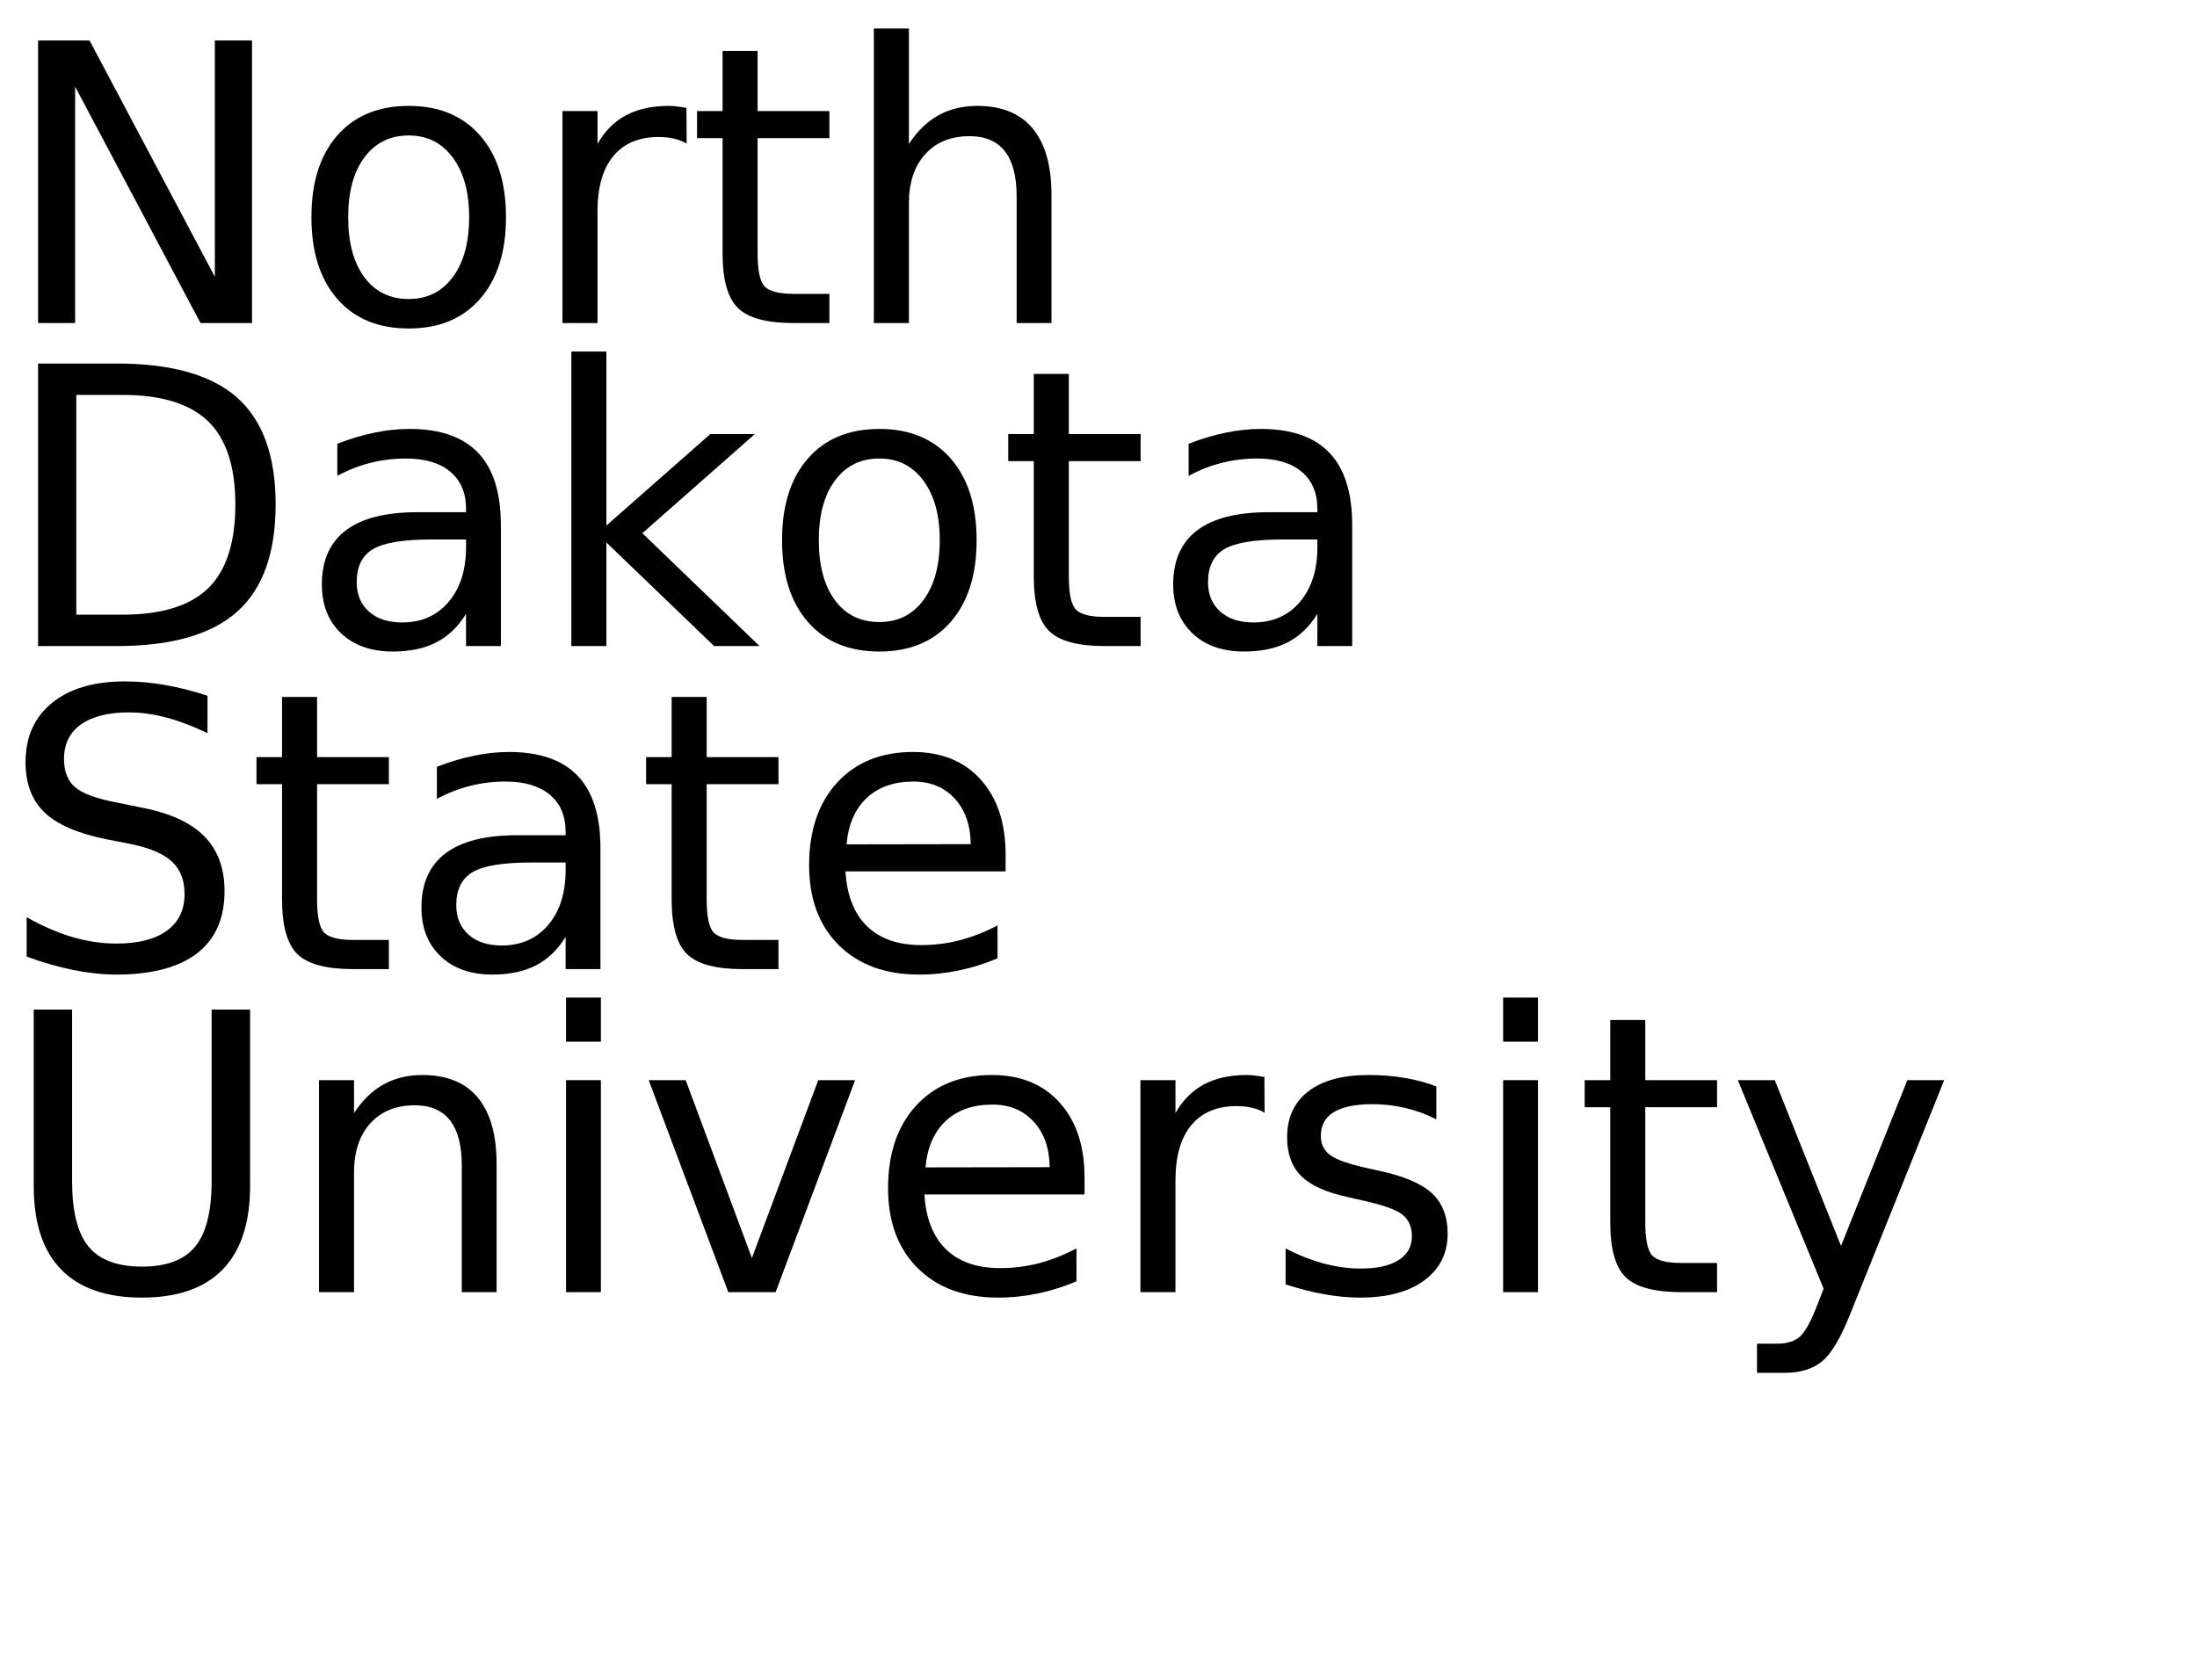
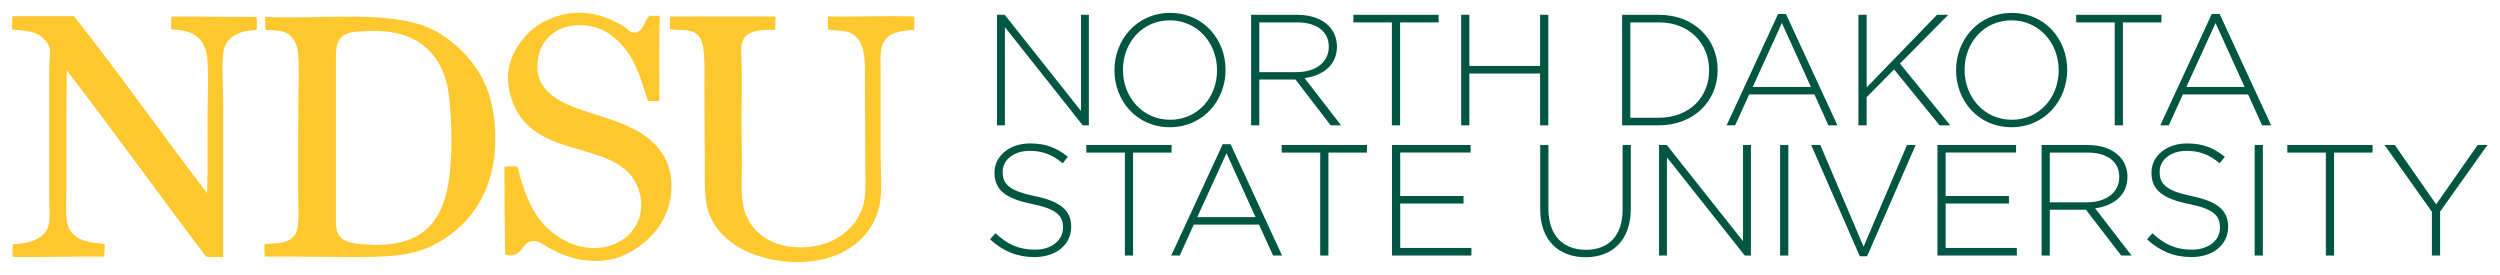
- <svg xmlns="http://www.w3.org/2000/svg" xmlns:xlink="http://www.w3.org/1999/xlink" width="340" height="260" viewBox="0 0 340 260">
-   <defs>
-     <g>
-       <g id="glyph-0-0">
-         <path d="M 5.891 -43.734 L 13.859 -43.734 L 33.25 -7.156 L 33.25 -43.734 L 39 -43.734 L 39 0 L 31.031 0 L 11.625 -36.594 L 11.625 0 L 5.891 0 Z M 5.891 -43.734 " />
-       </g>
-       <g id="glyph-0-1">
-         <path d="M 18.375 -29.031 C 15.477 -29.031 13.191 -27.898 11.516 -25.641 C 9.836 -23.391 9 -20.301 9 -16.375 C 9 -12.445 9.832 -9.352 11.5 -7.094 C 13.164 -4.844 15.457 -3.719 18.375 -3.719 C 21.238 -3.719 23.508 -4.848 25.188 -7.109 C 26.875 -9.379 27.719 -12.469 27.719 -16.375 C 27.719 -20.258 26.875 -23.336 25.188 -25.609 C 23.508 -27.891 21.238 -29.031 18.375 -29.031 Z M 18.375 -33.609 C 23.062 -33.609 26.738 -32.082 29.406 -29.031 C 32.082 -25.988 33.422 -21.77 33.422 -16.375 C 33.422 -11.008 32.082 -6.797 29.406 -3.734 C 26.738 -0.68 23.062 0.844 18.375 0.844 C 13.664 0.844 9.977 -0.68 7.312 -3.734 C 4.645 -6.797 3.312 -11.008 3.312 -16.375 C 3.312 -21.77 4.645 -25.988 7.312 -29.031 C 9.977 -32.082 13.664 -33.609 18.375 -33.609 Z M 18.375 -33.609 " />
-       </g>
-       <g id="glyph-0-2">
-         <path d="M 24.672 -27.781 C 24.066 -28.125 23.406 -28.379 22.688 -28.547 C 21.977 -28.711 21.191 -28.797 20.328 -28.797 C 17.285 -28.797 14.945 -27.805 13.312 -25.828 C 11.688 -23.848 10.875 -21 10.875 -17.281 L 10.875 0 L 5.453 0 L 5.453 -32.812 L 10.875 -32.812 L 10.875 -27.719 C 12 -29.707 13.469 -31.188 15.281 -32.156 C 17.102 -33.125 19.316 -33.609 21.922 -33.609 C 22.285 -33.609 22.691 -33.582 23.141 -33.531 C 23.586 -33.477 24.086 -33.406 24.641 -33.312 Z M 24.672 -27.781 " />
-       </g>
-       <g id="glyph-0-3">
-         <path d="M 10.984 -42.125 L 10.984 -32.812 L 22.094 -32.812 L 22.094 -28.625 L 10.984 -28.625 L 10.984 -10.812 C 10.984 -8.133 11.348 -6.414 12.078 -5.656 C 12.816 -4.895 14.305 -4.516 16.547 -4.516 L 22.094 -4.516 L 22.094 0 L 16.547 0 C 12.391 0 9.52 -0.773 7.938 -2.328 C 6.352 -3.879 5.562 -6.707 5.562 -10.812 L 5.562 -28.625 L 1.609 -28.625 L 1.609 -32.812 L 5.562 -32.812 L 5.562 -42.125 Z M 10.984 -42.125 " />
-       </g>
-       <g id="glyph-0-4">
-         <path d="M 32.938 -19.812 L 32.938 0 L 27.547 0 L 27.547 -19.625 C 27.547 -22.727 26.938 -25.051 25.719 -26.594 C 24.508 -28.145 22.695 -28.922 20.281 -28.922 C 17.363 -28.922 15.066 -27.988 13.391 -26.125 C 11.711 -24.27 10.875 -21.742 10.875 -18.547 L 10.875 0 L 5.453 0 L 5.453 -45.594 L 10.875 -45.594 L 10.875 -27.719 C 12.156 -29.688 13.672 -31.16 15.422 -32.141 C 17.172 -33.117 19.188 -33.609 21.469 -33.609 C 25.238 -33.609 28.094 -32.441 30.031 -30.109 C 31.969 -27.773 32.938 -24.344 32.938 -19.812 Z M 32.938 -19.812 " />
-       </g>
-       <g id="glyph-0-5">
-         <path d="M 11.812 -38.875 L 11.812 -4.859 L 18.953 -4.859 C 24.992 -4.859 29.414 -6.223 32.219 -8.953 C 35.02 -11.691 36.422 -16.016 36.422 -21.922 C 36.422 -27.773 35.02 -32.062 32.219 -34.781 C 29.414 -37.508 24.992 -38.875 18.953 -38.875 Z M 5.891 -43.734 L 18.047 -43.734 C 26.523 -43.734 32.742 -41.973 36.703 -38.453 C 40.672 -34.93 42.656 -29.422 42.656 -21.922 C 42.656 -14.379 40.66 -8.836 36.672 -5.297 C 32.691 -1.766 26.484 0 18.047 0 L 5.891 0 Z M 5.891 -43.734 " />
-       </g>
-       <g id="glyph-0-6">
-         <path d="M 20.562 -16.5 C 16.207 -16.5 13.191 -16 11.516 -15 C 9.836 -14 9 -12.301 9 -9.906 C 9 -7.988 9.629 -6.469 10.891 -5.344 C 12.148 -4.219 13.863 -3.656 16.031 -3.656 C 19.02 -3.656 21.414 -4.711 23.219 -6.828 C 25.02 -8.953 25.922 -11.773 25.922 -15.297 L 25.922 -16.5 Z M 31.312 -18.719 L 31.312 0 L 25.922 0 L 25.922 -4.984 C 24.691 -2.992 23.16 -1.523 21.328 -0.578 C 19.492 0.367 17.25 0.844 14.594 0.844 C 11.227 0.844 8.555 -0.098 6.578 -1.984 C 4.598 -3.867 3.609 -6.391 3.609 -9.547 C 3.609 -13.242 4.844 -16.031 7.312 -17.906 C 9.781 -19.781 13.469 -20.719 18.375 -20.719 L 25.922 -20.719 L 25.922 -21.234 C 25.922 -23.723 25.102 -25.645 23.469 -27 C 21.844 -28.352 19.555 -29.031 16.609 -29.031 C 14.734 -29.031 12.906 -28.805 11.125 -28.359 C 9.352 -27.91 7.645 -27.238 6 -26.344 L 6 -31.312 C 7.977 -32.082 9.895 -32.656 11.75 -33.031 C 13.602 -33.414 15.41 -33.609 17.172 -33.609 C 21.91 -33.609 25.453 -32.375 27.797 -29.906 C 30.141 -27.445 31.312 -23.719 31.312 -18.719 Z M 31.312 -18.719 " />
-       </g>
-       <g id="glyph-0-7">
-         <path d="M 5.453 -45.594 L 10.875 -45.594 L 10.875 -18.656 L 26.953 -32.812 L 33.844 -32.812 L 16.438 -17.469 L 34.578 0 L 27.547 0 L 10.875 -16.031 L 10.875 0 L 5.453 0 Z M 5.453 -45.594 " />
-       </g>
-       <g id="glyph-0-8">
-         <path d="M 32.109 -42.312 L 32.109 -36.531 C 29.859 -37.602 27.738 -38.406 25.75 -38.938 C 23.758 -39.469 21.836 -39.734 19.984 -39.734 C 16.754 -39.734 14.266 -39.109 12.516 -37.859 C 10.773 -36.609 9.906 -34.828 9.906 -32.516 C 9.906 -30.586 10.484 -29.129 11.641 -28.141 C 12.805 -27.148 15.008 -26.352 18.25 -25.75 L 21.828 -25.016 C 26.242 -24.18 29.5 -22.703 31.594 -20.578 C 33.695 -18.461 34.75 -15.629 34.75 -12.078 C 34.75 -7.836 33.328 -4.625 30.484 -2.438 C 27.641 -0.25 23.473 0.844 17.984 0.844 C 15.922 0.844 13.719 0.609 11.375 0.141 C 9.039 -0.328 6.625 -1.02 4.125 -1.938 L 4.125 -8.031 C 6.531 -6.676 8.883 -5.656 11.188 -4.969 C 13.5 -4.289 15.766 -3.953 17.984 -3.953 C 21.367 -3.953 23.977 -4.613 25.812 -5.938 C 27.645 -7.27 28.562 -9.164 28.562 -11.625 C 28.562 -13.781 27.898 -15.461 26.578 -16.672 C 25.266 -17.879 23.102 -18.785 20.094 -19.391 L 16.5 -20.094 C 12.082 -20.977 8.883 -22.359 6.906 -24.234 C 4.938 -26.109 3.953 -28.711 3.953 -32.047 C 3.953 -35.922 5.312 -38.969 8.031 -41.188 C 10.758 -43.414 14.52 -44.531 19.312 -44.531 C 21.363 -44.531 23.453 -44.344 25.578 -43.969 C 27.703 -43.602 29.879 -43.051 32.109 -42.312 Z M 32.109 -42.312 " />
-       </g>
-       <g id="glyph-0-9">
-         <path d="M 33.719 -17.75 L 33.719 -15.125 L 8.938 -15.125 C 9.164 -11.406 10.281 -8.57 12.281 -6.625 C 14.289 -4.688 17.082 -3.719 20.656 -3.719 C 22.727 -3.719 24.734 -3.973 26.672 -4.484 C 28.617 -4.992 30.551 -5.754 32.469 -6.766 L 32.469 -1.672 C 30.531 -0.848 28.547 -0.223 26.516 0.203 C 24.484 0.629 22.422 0.844 20.328 0.844 C 15.098 0.844 10.953 -0.676 7.891 -3.719 C 4.836 -6.77 3.312 -10.891 3.312 -16.078 C 3.312 -21.453 4.758 -25.719 7.656 -28.875 C 10.562 -32.031 14.473 -33.609 19.391 -33.609 C 23.805 -33.609 27.297 -32.188 29.859 -29.344 C 32.43 -26.5 33.719 -22.633 33.719 -17.75 Z M 28.328 -19.344 C 28.285 -22.289 27.457 -24.641 25.844 -26.391 C 24.238 -28.148 22.109 -29.031 19.453 -29.031 C 16.441 -29.031 14.031 -28.18 12.219 -26.484 C 10.414 -24.785 9.379 -22.395 9.109 -19.312 Z M 28.328 -19.344 " />
-       </g>
-       <g id="glyph-0-10">
-         <path d="M 5.219 -43.734 L 11.156 -43.734 L 11.156 -17.172 C 11.156 -12.484 12.004 -9.109 13.703 -7.047 C 15.41 -4.984 18.164 -3.953 21.969 -3.953 C 25.758 -3.953 28.504 -4.984 30.203 -7.047 C 31.898 -9.109 32.75 -12.484 32.75 -17.172 L 32.75 -43.734 L 38.703 -43.734 L 38.703 -16.438 C 38.703 -10.727 37.289 -6.422 34.469 -3.516 C 31.645 -0.609 27.477 0.844 21.969 0.844 C 16.445 0.844 12.273 -0.609 9.453 -3.516 C 6.629 -6.422 5.219 -10.727 5.219 -16.438 Z M 5.219 -43.734 " />
-       </g>
-       <g id="glyph-0-11">
-         <path d="M 32.938 -19.812 L 32.938 0 L 27.547 0 L 27.547 -19.625 C 27.547 -22.727 26.938 -25.051 25.719 -26.594 C 24.508 -28.145 22.695 -28.922 20.281 -28.922 C 17.363 -28.922 15.066 -27.988 13.391 -26.125 C 11.711 -24.27 10.875 -21.742 10.875 -18.547 L 10.875 0 L 5.453 0 L 5.453 -32.812 L 10.875 -32.812 L 10.875 -27.719 C 12.156 -29.688 13.672 -31.16 15.422 -32.141 C 17.172 -33.117 19.188 -33.609 21.469 -33.609 C 25.238 -33.609 28.094 -32.441 30.031 -30.109 C 31.969 -27.773 32.938 -24.344 32.938 -19.812 Z M 32.938 -19.812 " />
-       </g>
-       <g id="glyph-0-12">
-         <path d="M 5.656 -32.812 L 11.047 -32.812 L 11.047 0 L 5.656 0 Z M 5.656 -45.594 L 11.047 -45.594 L 11.047 -38.766 L 5.656 -38.766 Z M 5.656 -45.594 " />
-       </g>
-       <g id="glyph-0-13">
-         <path d="M 1.781 -32.812 L 7.5 -32.812 L 17.75 -5.281 L 28.016 -32.812 L 33.719 -32.812 L 21.422 0 L 14.094 0 Z M 1.781 -32.812 " />
-       </g>
-       <g id="glyph-0-14">
-         <path d="M 26.578 -31.844 L 26.578 -26.75 C 25.047 -27.531 23.457 -28.113 21.812 -28.5 C 20.176 -28.895 18.484 -29.094 16.734 -29.094 C 14.055 -29.094 12.047 -28.68 10.703 -27.859 C 9.367 -27.035 8.703 -25.805 8.703 -24.172 C 8.703 -22.922 9.18 -21.938 10.141 -21.219 C 11.098 -20.508 13.02 -19.832 15.906 -19.188 L 17.75 -18.781 C 21.582 -17.957 24.301 -16.797 25.906 -15.297 C 27.52 -13.805 28.328 -11.723 28.328 -9.047 C 28.328 -6.004 27.117 -3.594 24.703 -1.812 C 22.297 -0.039 18.984 0.844 14.766 0.844 C 13.004 0.844 11.172 0.672 9.266 0.328 C 7.367 -0.004 5.363 -0.516 3.25 -1.203 L 3.25 -6.766 C 5.238 -5.734 7.203 -4.957 9.141 -4.438 C 11.078 -3.914 12.992 -3.656 14.891 -3.656 C 17.422 -3.656 19.367 -4.086 20.734 -4.953 C 22.109 -5.828 22.797 -7.055 22.797 -8.641 C 22.797 -10.109 22.301 -11.234 21.312 -12.016 C 20.32 -12.797 18.16 -13.547 14.828 -14.266 L 12.953 -14.703 C 9.609 -15.41 7.191 -16.488 5.703 -17.938 C 4.223 -19.395 3.484 -21.395 3.484 -23.938 C 3.484 -27.02 4.578 -29.398 6.766 -31.078 C 8.953 -32.766 12.055 -33.609 16.078 -33.609 C 18.078 -33.609 19.953 -33.457 21.703 -33.156 C 23.461 -32.863 25.086 -32.426 26.578 -31.844 Z M 26.578 -31.844 " />
-       </g>
-       <g id="glyph-0-15">
-         <path d="M 19.312 3.047 C 17.781 6.953 16.289 9.5 14.844 10.688 C 13.406 11.883 11.473 12.484 9.047 12.484 L 4.75 12.484 L 4.75 7.969 L 7.906 7.969 C 9.395 7.969 10.547 7.613 11.359 6.906 C 12.18 6.207 13.094 4.551 14.094 1.938 L 15.062 -0.531 L 1.781 -32.812 L 7.5 -32.812 L 17.75 -7.156 L 28.016 -32.812 L 33.719 -32.812 Z M 19.312 3.047 " />
-       </g>
+ <svg xmlns="http://www.w3.org/2000/svg" height="21.754" viewBox="0 0 198.01 21.754" width="198.01">
+   <g transform="matrix(1.25 0 0 -1.25 -98.08 31.632)">
+     <g transform="translate(.19901)">
+       <path d="m45.4 1.008c-1.098 0.038-2.26 0.476-3.027 0.969-0.949 0.612-1.872 1.815-2.211 2.967-0.394 1.336-0.053 2.681 0.395 3.603 0.476 0.986 1.231 1.708 2.148 2.211 2.771 1.522 6.688 1.233 7.66 4.359 0.786 2.526-1.167 4.725-3.936 4.512-0.929-0.071-1.718-0.423-2.272-0.758-1.956-1.186-2.791-3.125-3.422-5.691-0.334 0.018-0.744-0.039-1.029 0.029-0.001 2.342 0.013 4.672 0.062 6.965 1.419 0.327 1.231-1.051 2.209-1.092 0.435-0.016 0.793 0.287 1.09 0.455 1.024 0.579 2.01 1.032 3.512 1.121 0.998 0.059 1.859-0.116 2.543-0.424 1.926-0.866 3.802-2.725 3.815-5.451 0.008-1.907-0.866-3.141-2.149-4.056-1.192-0.851-2.776-1.306-4.359-1.815-1.602-0.514-3.093-1.063-3.815-2.363-0.119-0.214-0.251-0.615-0.273-0.816-0.239-2.198 1.173-3.597 2.938-3.725 1.935-0.138 3.116 0.773 3.996 1.877 0.894 1.122 1.331 2.627 1.785 4.117h0.91c0.018-2.001-0.024-4.518 0.027-6.752h-0.785c-0.441 0.336-0.501 1.294-1.151 1.334-0.423 0.026-0.665-0.357-0.939-0.516-0.989-0.571-2.186-1.114-3.723-1.061zm-44.627 0.273c-0.038 0.013-0.063 0.038-0.062 0.09 0.039 0.299-0.017 0.556 0 0.971 0.746 0.069 1.643 0.089 2.213 0.484 0.264 0.182 0.696 0.642 0.756 0.967 0.082 0.44-0.031 1.098-0.031 1.695v10.355c0 0.598 0.072 1.202 0 1.756-0.176 1.339-1.558 1.683-2.906 1.756 0.019 0.325-0.037 0.725 0.031 1 2.493 0.021 4.709-0.051 7.205-0.031 0.088-0.265 0.055-0.651 0.061-0.998-1.259-0.113-2.246-0.264-2.754-1.121-0.45-0.759-0.273-2.174-0.273-3.451 0-3.007-0.018-6.615 0.031-9.174 3.731 4.856 7.329 9.847 11.02 14.744 0.398 0.068 0.916 0.012 1.363 0.031v-12.08c0-1.393-0.121-2.795 0-4.027 0.131-1.345 1.276-1.832 2.662-1.877-0.018-0.333 0.039-0.746-0.029-1.029-2.263 0.012-4.446-0.052-6.721-0.029-0.068 0.285-0.013 0.694-0.031 1.029 1.816-0.011 2.776 0.777 2.877 2.451 0.094 1.561 0 3.435 0 5.268 0 1.859 0.024 3.694-0.031 5.238-3.549-4.635-6.923-9.445-10.536-14.017-1.521 0.006-3.289-0.002-4.844 0zm68.059 0.01c-1.164 0.014-2.358 0.031-3.512 0.014v1.031c0.731 0.116 1.354 0.044 1.848 0.301 1.195 0.621 1.09 2.298 1.09 3.996 0 2.048 0.031 4.316 0.031 6.568 0 1.133 0.093 2.279-0.213 3.213-0.534 1.629-1.997 2.777-3.814 3.086-2.922 0.494-5.331-0.928-5.693-3.481-0.146-1.035-0.042-2.094-0.061-3.24-0.016-0.99-0.024-2.128-0.029-3.24-0.007-1.363 0.061-3.257 0-4.844-0.018-0.483-0.07-1.075 0.09-1.453 0.349-0.821 1.33-0.903 2.574-0.877 0.031-0.407 0.025-0.584 0.031-1.06h-8.357c-0.007 0.391-0.005 0.605 0 1 0.618 0.121 1.206-0 1.727 0.182 0.934 0.325 0.942 1.309 0.998 2.512 0.028 0.601 0 1.18 0 1.727 0 2.386 0.031 4.504 0.031 6.812 0 1.159-0.014 2.287 0.273 3.178 0.668 2.076 2.68 3.343 4.936 3.814 4.243 0.889 7.826-0.871 8.596-4.115 0.283-1.192 0.121-2.822 0.121-4.269 0.001-2.178 0-4.372 0-6.57 0-0.709-0.059-1.519 0.152-2.061 0.345-0.884 1.302-1.093 2.514-1.148-0.013-0.357 0.018-0.793 0-1.06-1.032-0.037-2.168-0.027-3.332-0.014zm-40.996 0.029c-2.267-0.021-4.708 0.117-7.019 0.021-0.042 0.007-0.034 0.065-0.061 0.09 0.007 0.316-0.023 0.67 0.029 0.939 0.328 0.023 1.038 0.019 1.453 0.152 0.657 0.211 1.05 0.89 1.121 1.695 0.104 1.192 0.04 2.364 0.029 3.51-0.019 2.112-0.029 4.8-0.029 7.086 0 1.193 0.136 2.743-0.121 3.512-0.316 0.944-1.395 0.939-2.514 1-0.049 0.266-0.049 0.733 0 0.998 2.301-0.016 4.527 0.031 6.844 0.031 2.393 0 4.474-0.012 6.176-0.787 3.078-1.402 5.236-4.253 5.236-8.598 0-2.251-0.498-4.052-1.453-5.482-0.911-1.362-2.21-2.553-3.723-3.238-1.61-0.729-3.702-0.909-5.969-0.93zm1.062 1.143c2.85-0.136 4.613 0.855 5.602 2.543 0.511 0.871 0.763 1.854 0.879 3.209 0.202 2.357 0.222 5.488-0.395 7.508-0.311 1.016-0.799 1.875-1.543 2.512-1.113 0.953-2.882 1.293-4.904 1.121-0.879-0.074-1.717-0.198-2.029-0.879-0.19-0.414-0.152-1.114-0.152-1.785v-11.625c0-0.632-0.016-1.346 0.182-1.758 0.411-0.85 1.288-0.794 2.361-0.846z" fill-rule="evenodd" transform="matrix(.8 0 0 -.8 78.464 25.305)" fill="#FFC82E" />
+       <path d="m92.432 1.022c-2.651 0-4.412 2.139-4.412 4.527v0.023c0 2.389 1.736 4.502 4.387 4.502s4.414-2.138 4.414-4.525c0.013-0.013 0.013-0.012 0-0.025 0-2.388-1.738-4.502-4.389-4.502zm66.662 0c-2.65 0-4.414 2.139-4.414 4.527v0.023c0 2.389 1.739 4.502 4.389 4.502 2.651 0 4.414-2.138 4.414-4.525 0.013-0.013 0.013-0.012 0-0.025 0-2.388-1.738-4.502-4.389-4.502zm-18.512 0.088-4.076 8.815h0.676l1.113-2.451h5.164l1.111 2.451h0.713l-4.076-8.815h-0.625zm34.35 0-4.076 8.815h0.674l1.115-2.451h5.162l1.113 2.451h0.713l-4.076-8.815h-0.625zm-96.213 0.062v8.752h0.625v-7.775l6.164 7.775h0.486v-8.752h-0.625v7.615l-6.037-7.615h-0.613zm20.125 0v8.752h0.65v-3.627h2.863l2.787 3.627h0.826l-2.889-3.738c1.475-0.201 2.562-1.038 2.562-2.5v-0.025c0-0.625-0.25-1.212-0.662-1.625-0.526-0.526-1.387-0.863-2.463-0.863h-3.676zm8.1 0v0.6h3.049v8.152h0.652v-8.152h3.051v-0.6h-6.752zm8.537 0v8.752h0.65v-4.102h5.602v4.102h0.65v-8.752h-0.65v4.051h-5.602v-4.051h-0.65zm12.75 0v8.752h2.914c2.751 0 4.65-1.912 4.65-4.375v-0.025c0-2.462-1.899-4.352-4.65-4.352h-2.914zm18.715 0v8.752h0.65v-2.225l2.174-2.201 3.602 4.426h0.85l-3.988-4.889 3.826-3.863h-0.889l-5.574 5.752v-5.752h-0.65zm17.248 0v0.6h3.051v8.152h0.65v-8.152h3.051v-0.6h-6.752zm-71.787 0.438c2.163 0 3.738 1.776 3.738 3.939v0.023c0 2.163-1.55 3.914-3.713 3.914s-3.738-1.774-3.738-3.938v-0.025c0-2.163 1.55-3.914 3.713-3.914zm66.662 0c2.163 0 3.738 1.776 3.738 3.939v0.023c0 2.163-1.55 3.914-3.713 3.914-2.163 0-3.738-1.774-3.738-3.938v-0.025c0-2.163 1.55-3.914 3.713-3.914zm-59.574 0.162h2.988c1.587 0 2.512 0.738 2.512 1.914v0.025c0 1.262-1.086 2-2.549 2h-2.951v-3.939zm29.387 0h2.264c2.439 0 3.975 1.702 3.975 3.777v0.023c0 2.089-1.536 3.752-3.975 3.752h-2.264v-7.553zm12.002 0.051 2.301 5.064h-4.613l2.312-5.064zm34.348 0 2.301 5.064h-4.613l2.312-5.064zm-93.9 9.537c-1.626 0-2.814 1.001-2.814 2.301v0.025c0 1.325 0.851 2.038 2.951 2.463 1.988 0.401 2.475 0.938 2.475 1.863v0.025c0 0.999-0.9 1.736-2.213 1.736-1.288 0-2.174-0.413-3.137-1.301l-0.426 0.488c1.05 0.938 2.125 1.4 3.525 1.4 1.688 0 2.9-0.974 2.9-2.387v-0.027c0-1.275-0.85-2-2.875-2.412-2.076-0.426-2.551-0.987-2.551-1.912v-0.025c0-0.913 0.851-1.65 2.139-1.65 0.963 0 1.788 0.275 2.613 0.988l0.412-0.514c-0.888-0.713-1.725-1.062-3-1.062zm91.635 0c-1.626 0-2.812 1.001-2.812 2.301v0.025c0 1.325 0.849 2.038 2.949 2.463 1.988 0.401 2.477 0.938 2.477 1.863v0.025c0 0.999-0.9 1.736-2.213 1.736-1.288 0-2.176-0.413-3.139-1.301l-0.424 0.488c1.05 0.938 2.125 1.4 3.525 1.4 1.688 0 2.9-0.974 2.9-2.387v-0.027c0-1.275-0.849-2-2.875-2.412-2.075-0.426-2.551-0.987-2.551-1.912v-0.025c0-0.913 0.849-1.65 2.137-1.65 0.963 0 1.788 0.275 2.613 0.988l0.414-0.514c-0.887-0.713-1.726-1.062-3.002-1.062zm-76.373 0.062-4.076 8.815h0.676l1.111-2.451h5.164l1.113 2.451h0.713l-4.076-8.815h-0.625zm-10.801 0.062v0.6h3.053v8.152h0.648v-8.152h3.051v-0.6h-6.752zm15.473 0v0.6h3.051v8.152h0.65v-8.152h3.051v-0.6h-6.752zm8.738 0v8.752h6.289v-0.6h-5.639v-3.514h5.014v-0.6h-5.014v-3.439h5.576v-0.6h-6.227zm11.738 0v5.113c0 2.451 1.488 3.775 3.588 3.775 2.125 0 3.588-1.337 3.588-3.85v-5.039h-0.65v5.113c0 2.113-1.137 3.189-2.912 3.189-1.851 0-2.963-1.189-2.963-3.252v-5.051h-0.65zm9.412 0v8.752h0.625v-7.775l6.164 7.775h0.488v-8.752h-0.625v7.615l-6.039-7.615h-0.613zm9.588 0v8.752h0.65v-8.752h-0.65zm2.463 0 3.85 8.815h0.576l3.85-8.815h-0.688l-3.438 8.053-3.426-8.053h-0.725zm10 0v8.752h6.287v-0.6h-5.637v-3.514h5.012v-0.6h-5.012v-3.439h5.576v-0.6h-6.227zm8.25 0v8.752h0.65v-3.627h2.861l2.789 3.627h0.824l-2.887-3.738c1.475-0.201 2.562-1.038 2.562-2.5v-0.025c0-0.625-0.25-1.212-0.662-1.625-0.525-0.526-1.389-0.863-2.463-0.863h-3.676zm16.875 0v8.752h0.648v-8.752h-0.648zm2.586 0v0.6h3.051v8.152h0.65v-8.152h3.051v-0.6h-6.752zm7.699 0 3.752 5.289v3.463h0.65v-3.477l3.75-5.275h-0.775l-3.287 4.701-3.275-4.701h-0.814zm-26.51 0.6h2.986c1.588 0 2.514 0.738 2.514 1.914v0.025c0 1.262-1.088 2-2.551 2h-2.949v-3.939zm-65.211 0.051 2.301 5.064h-4.615l2.314-5.064z" transform="matrix(.8 0 0 -.8 78.464 25.305)" fill="#005643" />
    </g>
-   </defs>
-   <g fill="rgb(0%, 0%, 0%)" fill-opacity="1">
-     <use xlink:href="#glyph-0-0" x="0" y="50" />
-     <use xlink:href="#glyph-0-1" x="44.883" y="50" />
-     <use xlink:href="#glyph-0-2" x="81.592" y="50" />
-     <use xlink:href="#glyph-0-3" x="106.26" y="50" />
-     <use xlink:href="#glyph-0-4" x="129.785" y="50" />
-   </g>
-   <g fill="rgb(0%, 0%, 0%)" fill-opacity="1">
-     <use xlink:href="#glyph-0-5" x="0" y="100" />
-     <use xlink:href="#glyph-0-6" x="46.201" y="100" />
-     <use xlink:href="#glyph-0-7" x="82.969" y="100" />
-     <use xlink:href="#glyph-0-1" x="117.715" y="100" />
-     <use xlink:href="#glyph-0-3" x="154.424" y="100" />
-     <use xlink:href="#glyph-0-6" x="177.949" y="100" />
-   </g>
-   <g fill="rgb(0%, 0%, 0%)" fill-opacity="1">
-     <use xlink:href="#glyph-0-8" x="0" y="150" />
-     <use xlink:href="#glyph-0-3" x="38.086" y="150" />
-     <use xlink:href="#glyph-0-6" x="61.611" y="150" />
-     <use xlink:href="#glyph-0-3" x="98.379" y="150" />
-     <use xlink:href="#glyph-0-9" x="121.904" y="150" />
-   </g>
-   <g fill="rgb(0%, 0%, 0%)" fill-opacity="1">
-     <use xlink:href="#glyph-0-10" x="0" y="200" />
-     <use xlink:href="#glyph-0-11" x="43.916" y="200" />
-     <use xlink:href="#glyph-0-12" x="81.943" y="200" />
-     <use xlink:href="#glyph-0-13" x="98.613" y="200" />
-     <use xlink:href="#glyph-0-9" x="134.121" y="200" />
-     <use xlink:href="#glyph-0-2" x="171.035" y="200" />
-     <use xlink:href="#glyph-0-14" x="195.703" y="200" />
-     <use xlink:href="#glyph-0-12" x="226.963" y="200" />
-     <use xlink:href="#glyph-0-3" x="243.633" y="200" />
-     <use xlink:href="#glyph-0-15" x="267.158" y="200" />
  </g>
</svg>
